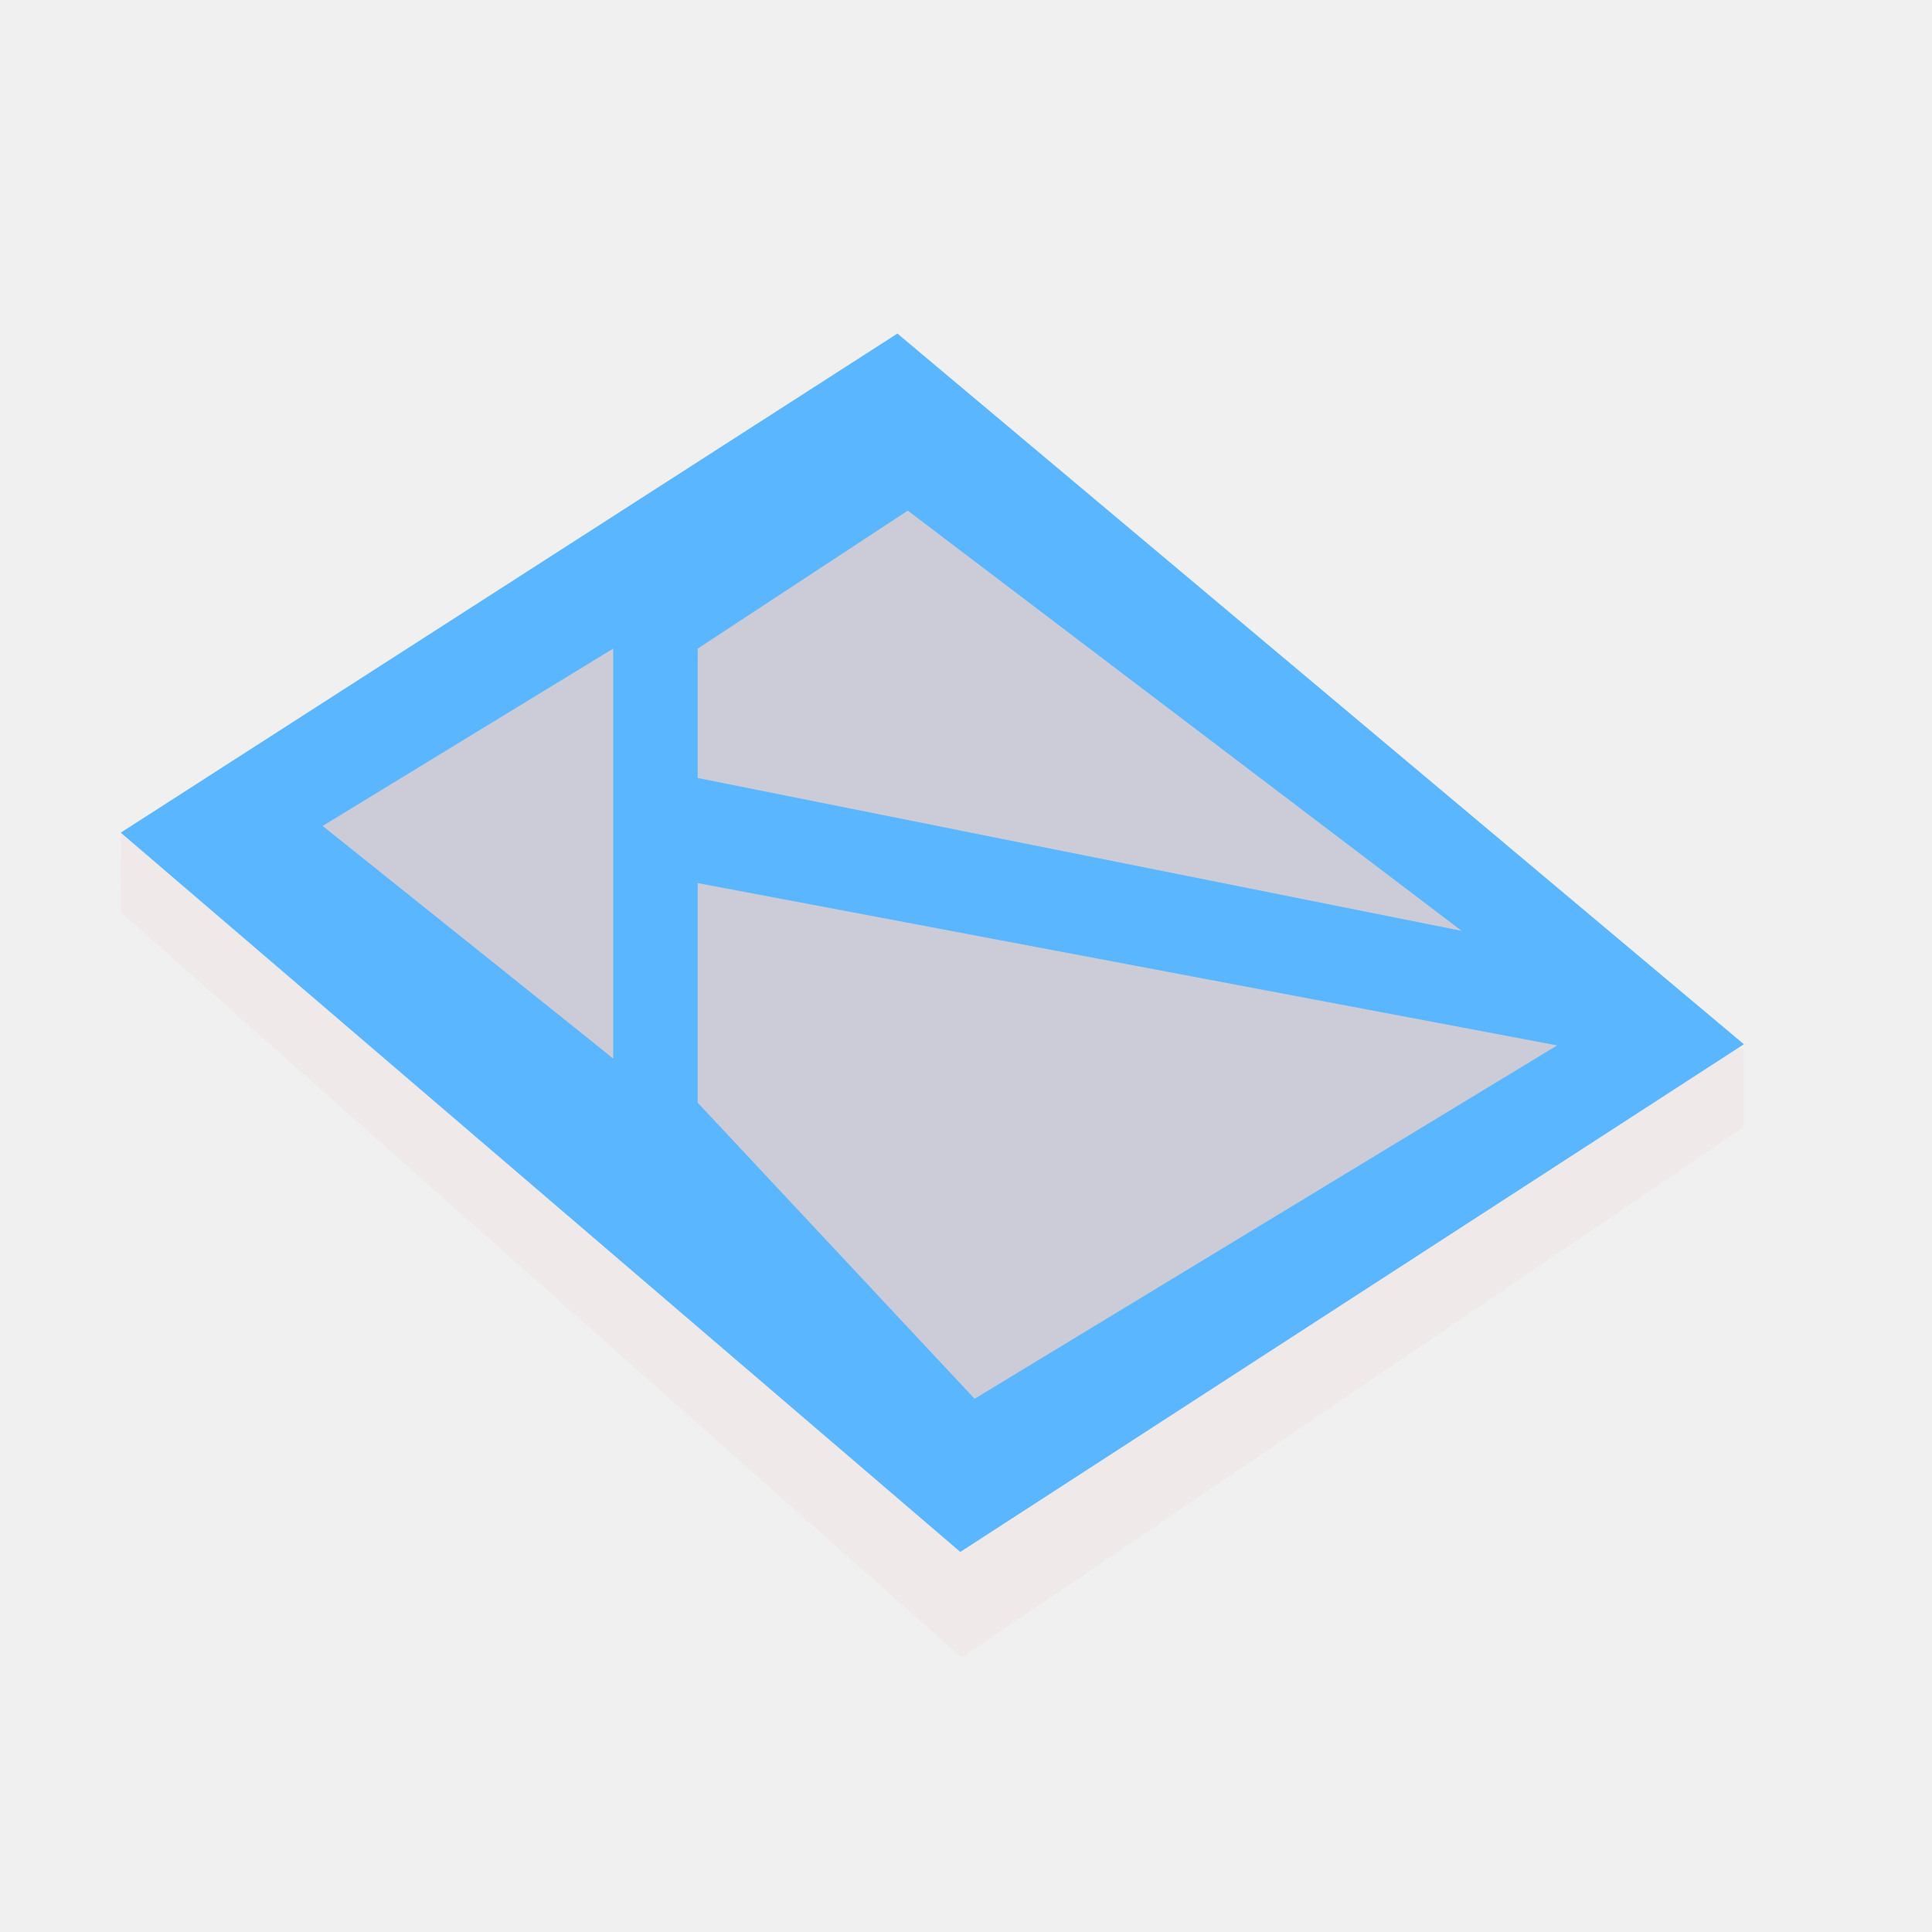
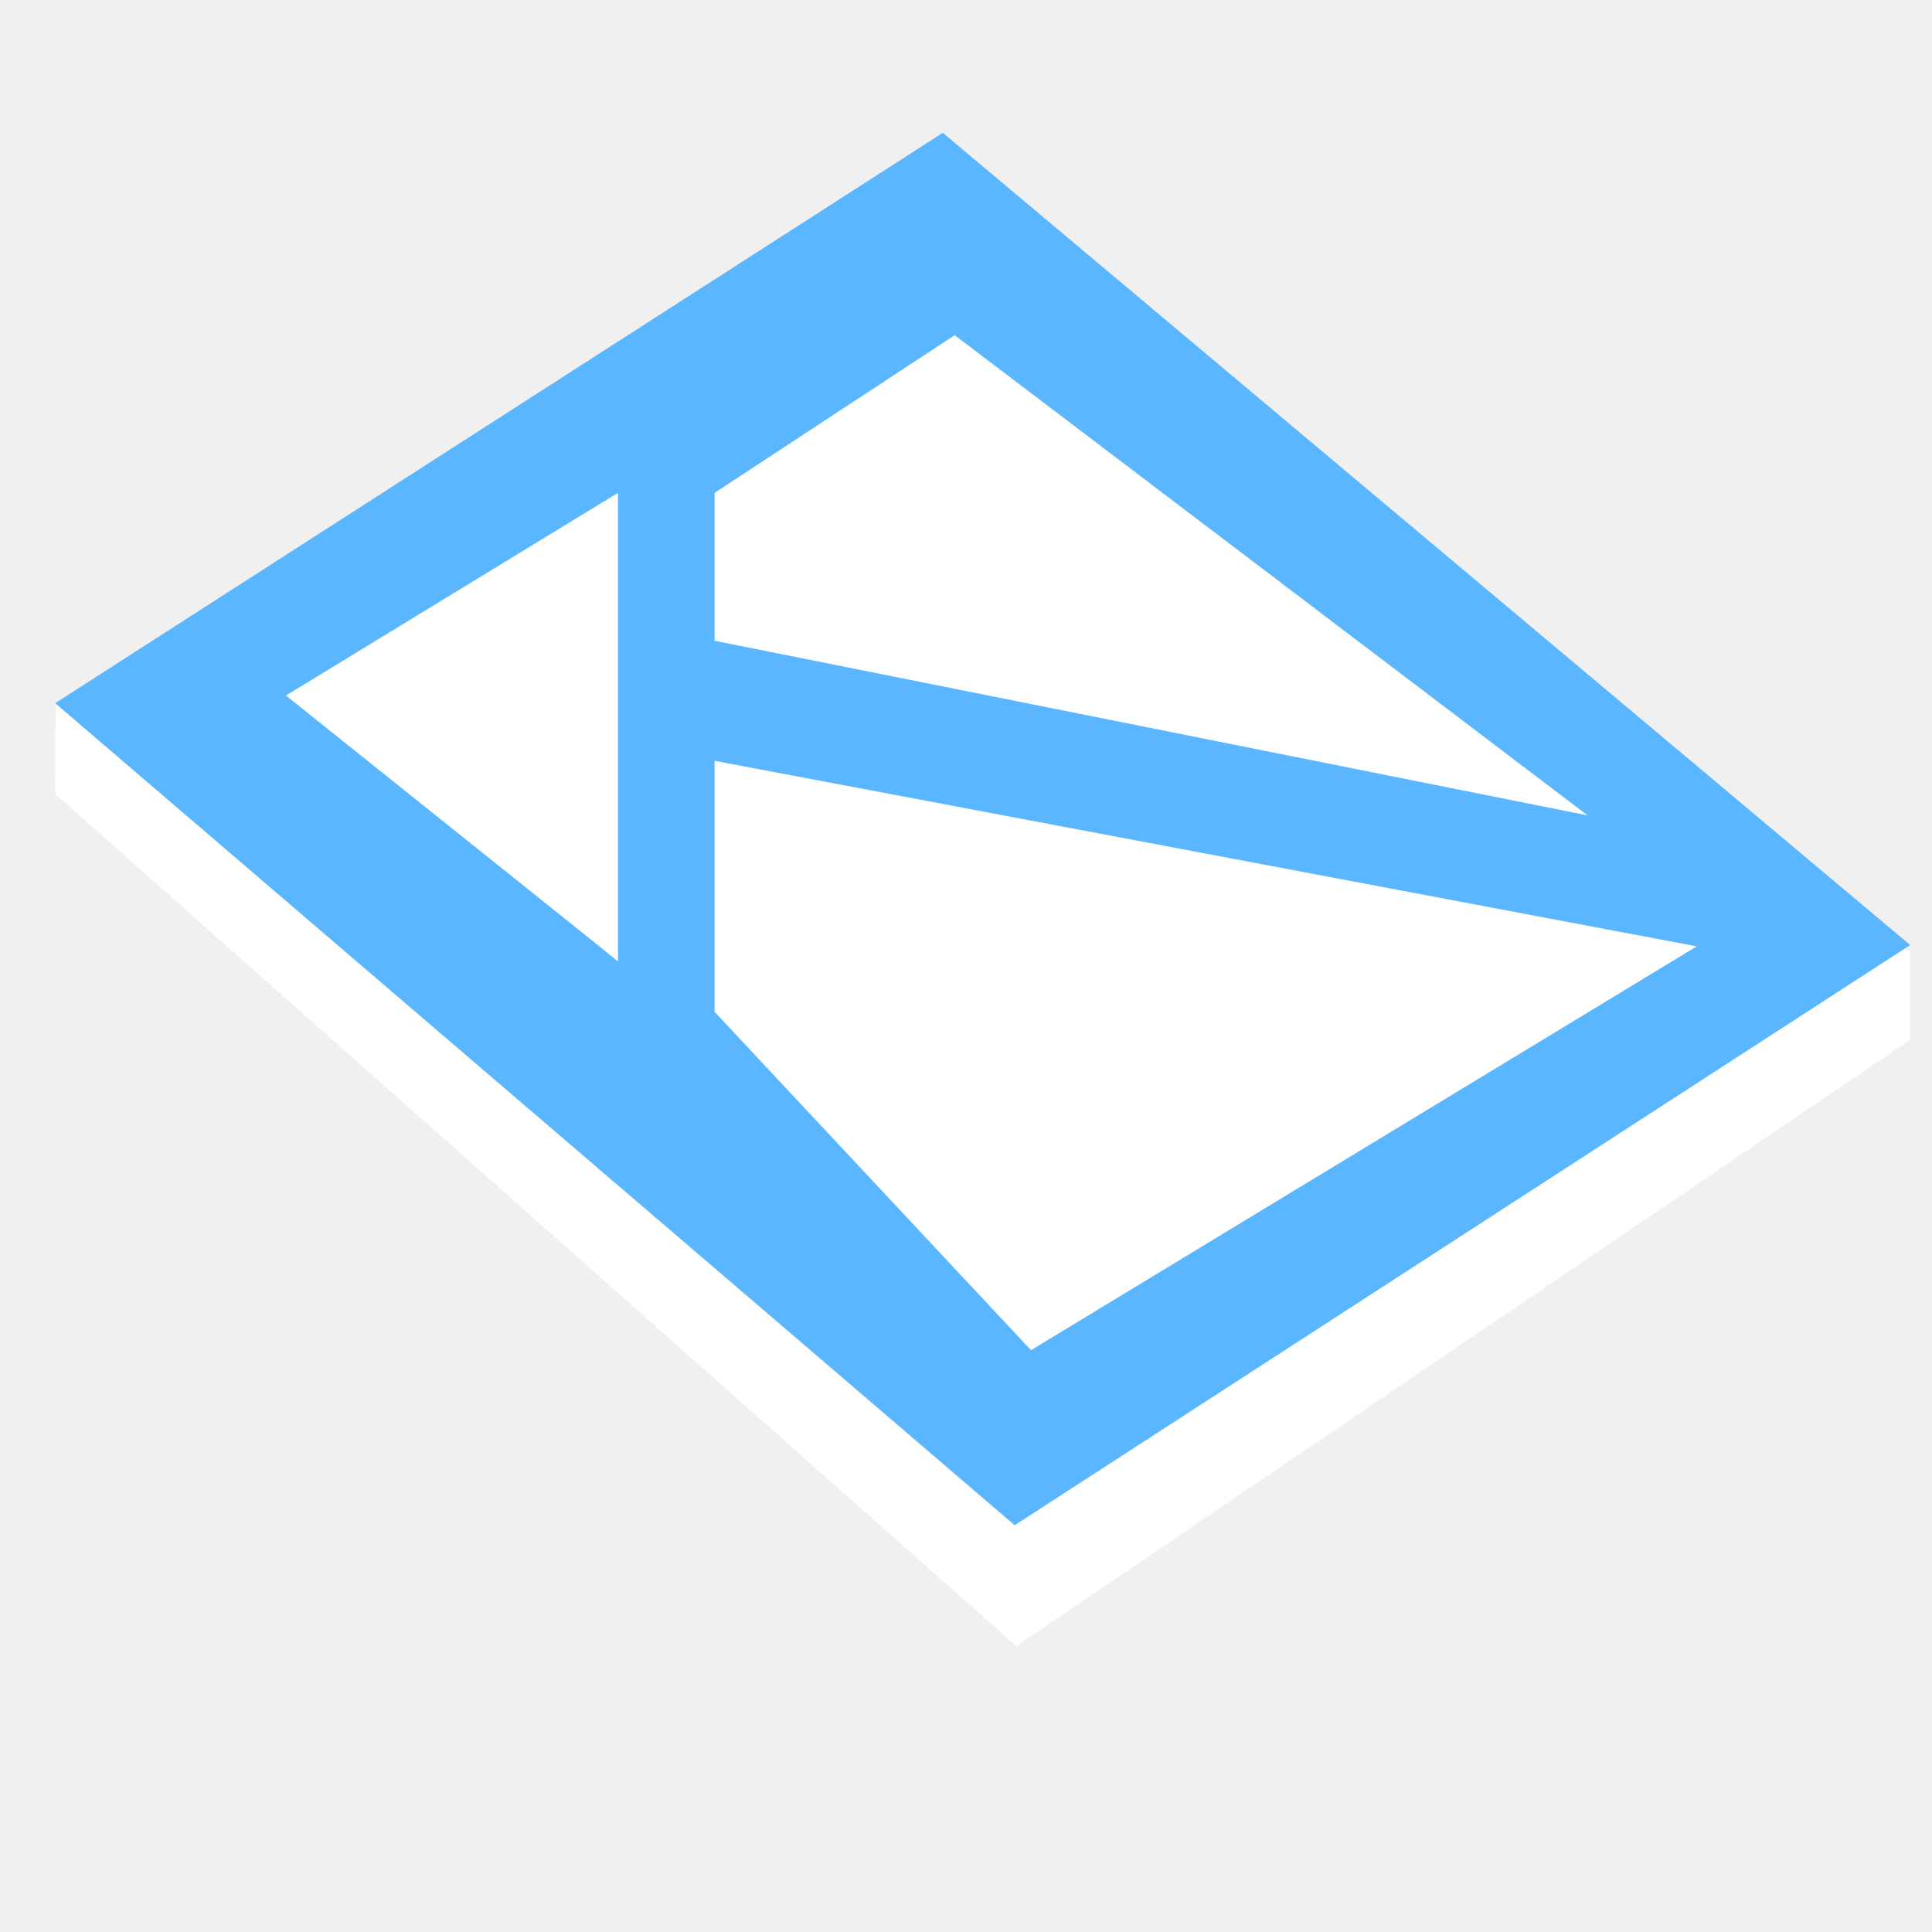
- <svg xmlns="http://www.w3.org/2000/svg" width="40" height="40" viewBox="0 0 40 40">
-   <defs>
-     <clipPath id="b">
-       <rect width="40" height="40" />
-     </clipPath>
-   </defs>
-   <g id="a">
-     <path d="M733.5-302.422l17.411,15.436L767.1-297.967v-1.62l-33.595-4.44Z" transform="translate(-731 321.306)" fill="#f0e9e9" />
-     <path d="M1223.5-1133.647l17.382,14.892,16.223-10.511-17.525-14.714Z" transform="translate(-1221 1150.886)" fill="#59b6ff" />
-     <path d="M11.695-90.083v-8.488L5.68-94.9l5.561,4.45Z" transform="translate(1 112)" fill="#ccccd8" />
-     <path d="M13.445-89.17v-4.547l17.794,3.361L19.178-83.04Z" transform="translate(1 112)" fill="#ccccd8" />
-     <path d="M13.445-98.571l4.35-2.857,11.467,8.7L13.445-95.892Z" transform="translate(1 112)" fill="#ccccd8" />
- /&gt;</g>
+ <svg xmlns="http://www.w3.org/2000/svg" width="40" height="40" viewBox="1.5 4.5 35 35" role="img" aria-label="District icon">
+   <path d="M733.5-302.422l17.411 15.436L767.1-297.967v-1.62l-33.595-4.44Z" transform="translate(-731 321.306)" fill="#ffffff" />
+   <path d="M1223.5-1133.647l17.382 14.892 16.223-10.511-17.525-14.714Z" transform="translate(-1221 1150.886)" fill="#59b6ff" />
+   <path d="M11.695-90.083v-8.488L5.68-94.9l5.561 4.45Z" transform="translate(1 112)" fill="#ffffff" />
+   <path d="M13.445-89.17v-4.547l17.794 3.361L19.178-83.04Z" transform="translate(1 112)" fill="#ffffff" />
+   <path d="M13.445-98.571l4.35-2.857 11.467 8.7-15.817-3.164Z" transform="translate(1 112)" fill="#ffffff" />
</svg>
